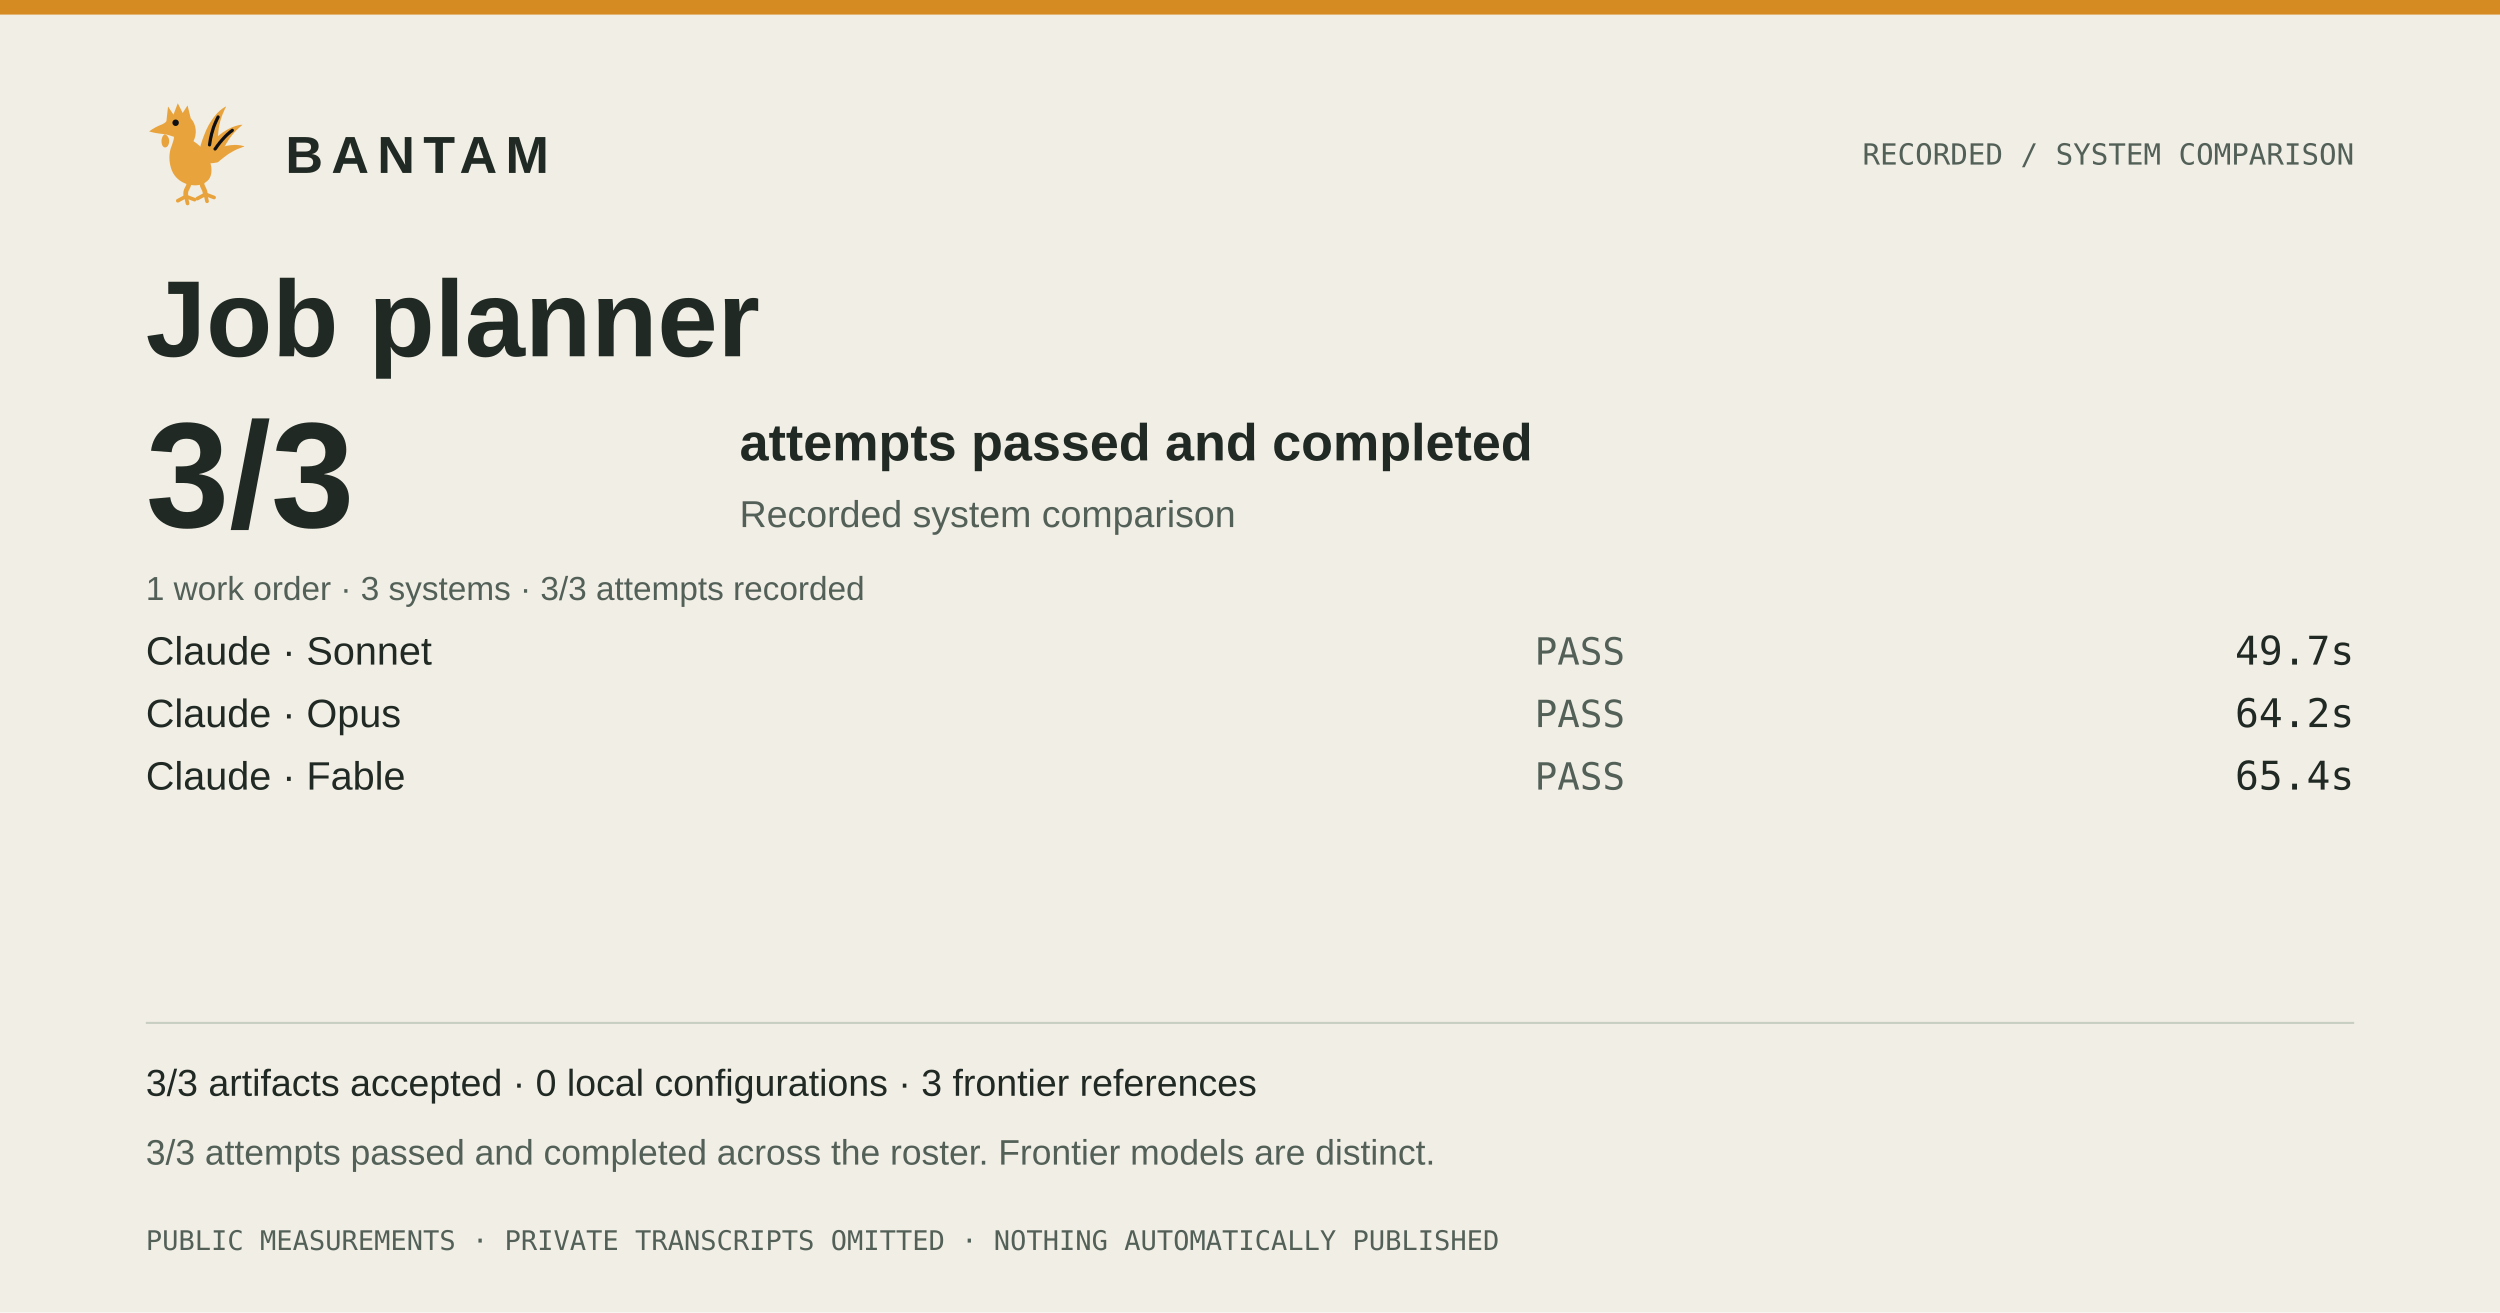
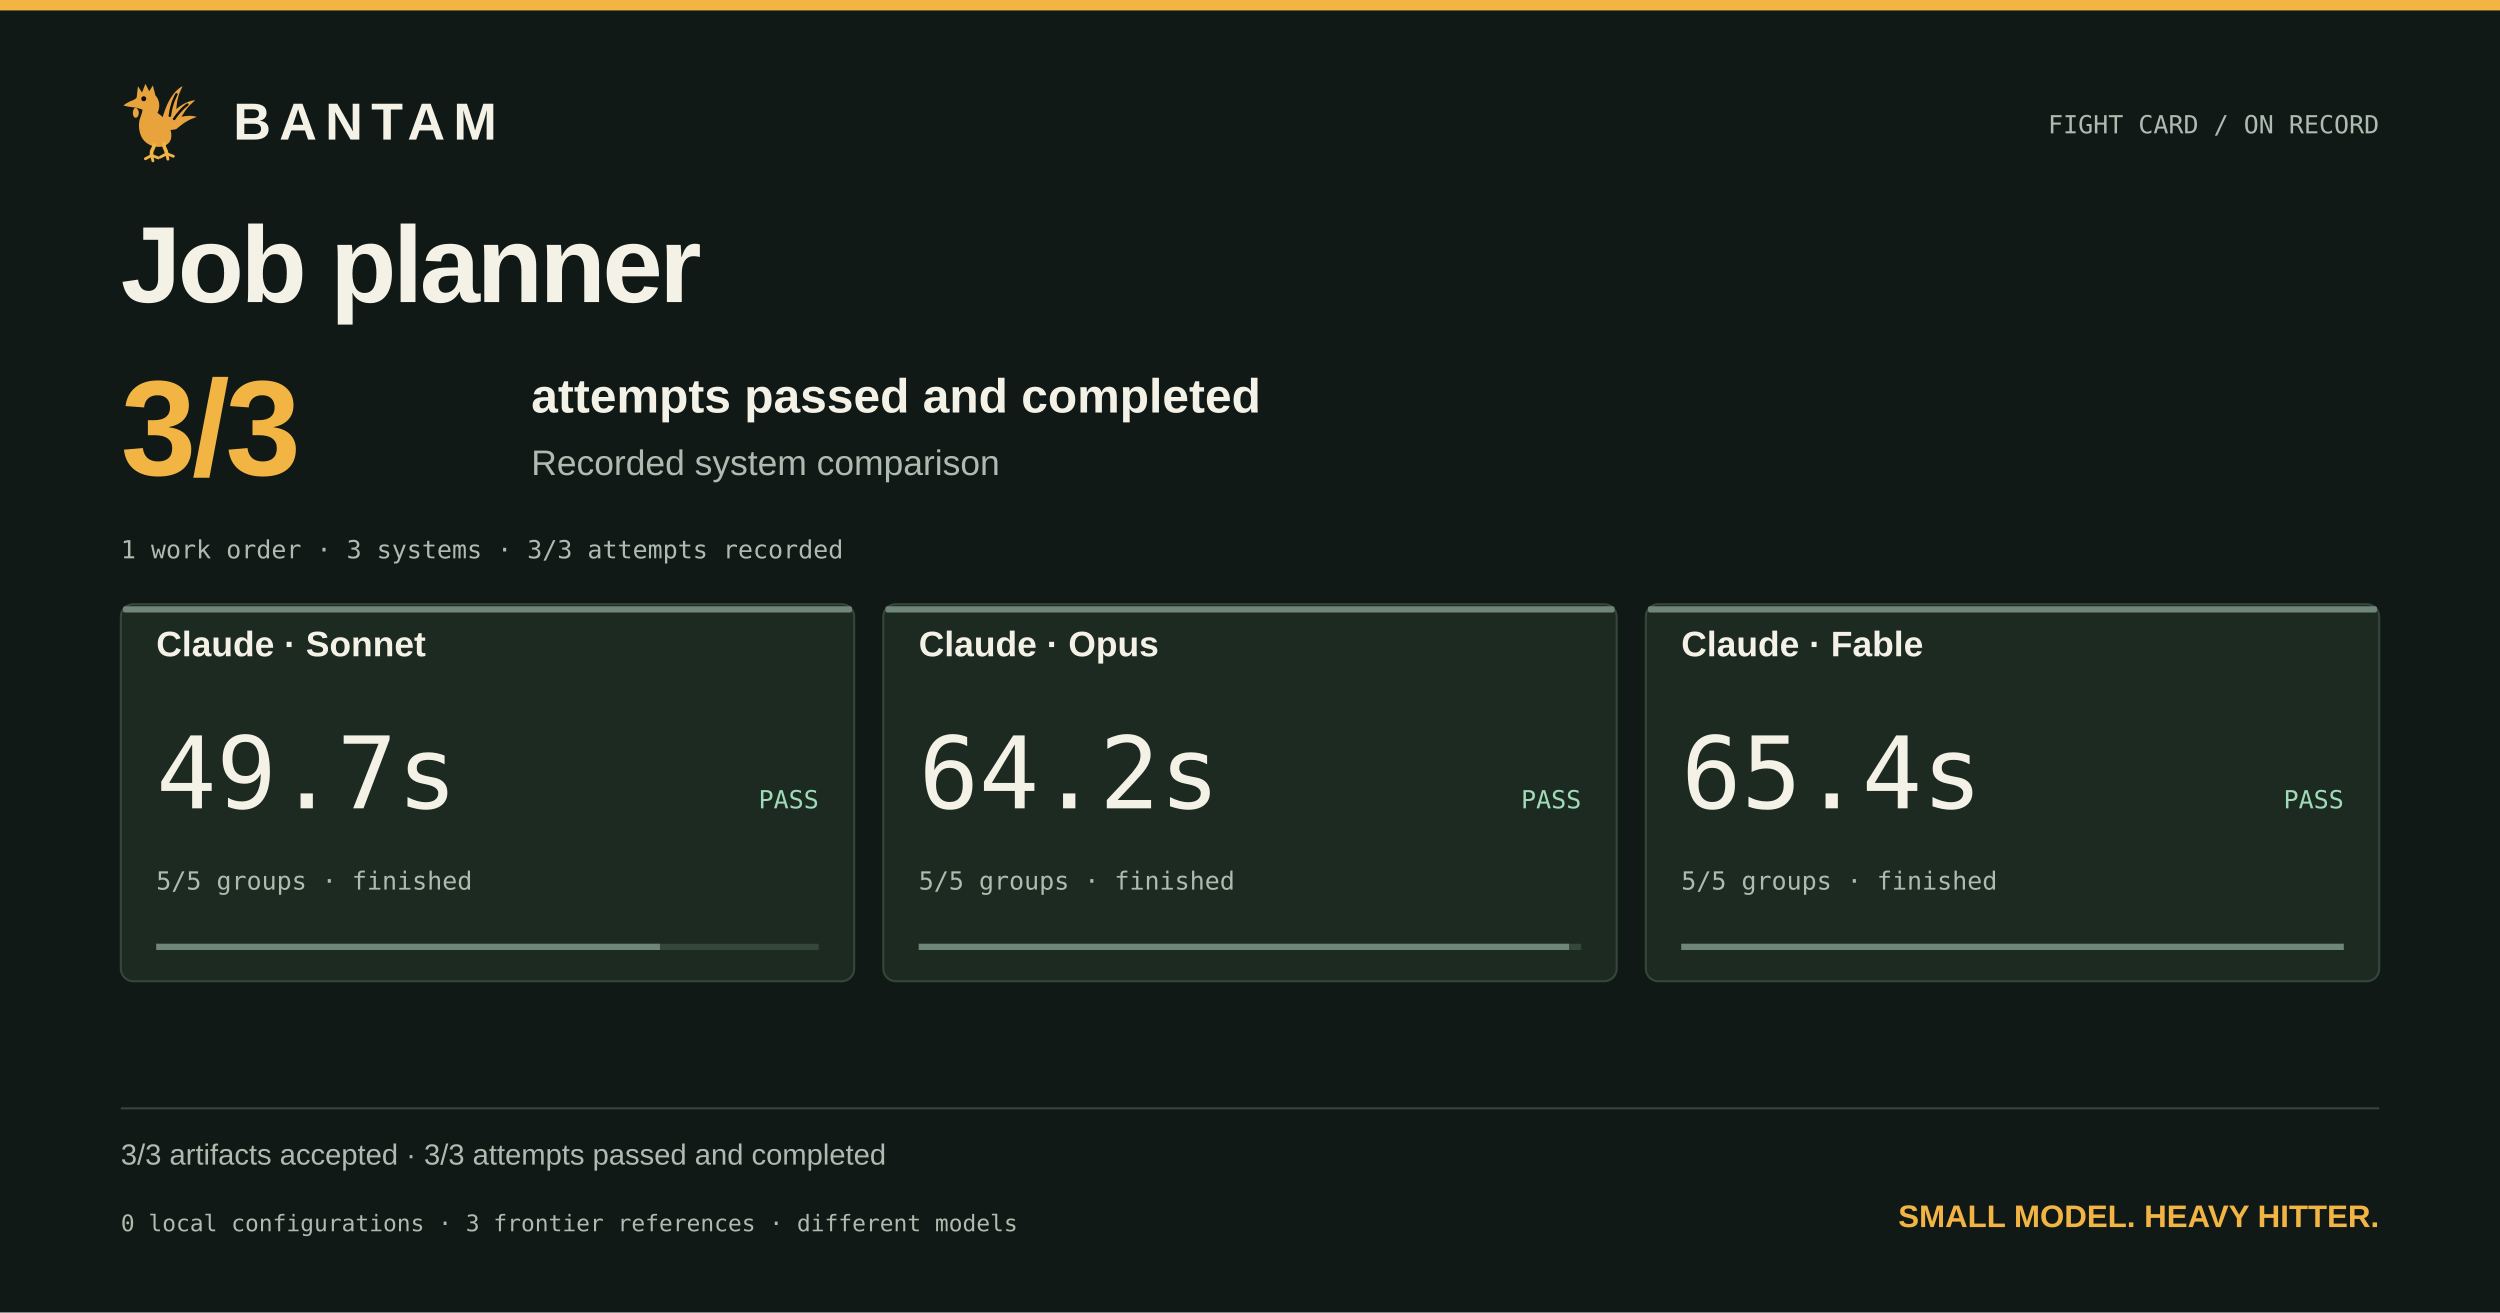
- <svg xmlns="http://www.w3.org/2000/svg" width="1200" height="630" viewBox="0 0 1200 630" role="img" aria-label="BANTAM recorded system comparison">
-   <rect width="1200" height="630" fill="#f1eee5" />
-   <rect width="1200" height="7" fill="#d68b22" />
-   <svg x="70" y="48" width="52" height="52" viewBox="0 0 100 100" color="#e8a33d">
-     <g fill="#e8a33d">
-       <path d="M61.0 56.4L61.7 55.3L62.4 54.1L63.1 53.0L63.7 51.8L64.3 50.7L64.9 49.5L65.5 48.4L66.1 47.3L66.5 46.1L66.5 45.0L66.4 43.8L66.4 42.6L66.4 41.4L66.4 40.2L66.4 39.1L66.4 37.9L66.5 36.7L66.5 35.6L66.5 34.4L66.6 33.3L66.7 32.1L66.8 31.0L66.9 29.8L67.0 28.7L67.2 27.5L67.3 26.4L67.5 25.2L67.7 24.1L67.9 22.9L68.2 21.8L68.5 20.7L68.7 19.5L69.1 18.4L69.4 17.3L69.8 16.1L70.1 15.0L70.6 13.9L71.0 12.8L71.5 11.7L72.0 10.5L72.5 9.4L73.0 8.3L73.6 7.2L74.1 5.9L74.1 5.9L72.9 6.5L71.8 7.2L70.7 7.9L69.7 8.7L68.7 9.5L67.7 10.4L66.8 11.3L65.8 12.2L65.0 13.2L64.1 14.2L63.3 15.2L62.4 16.3L61.7 17.4L60.9 18.5L60.2 19.6L59.5 20.7L58.8 21.9L58.1 23.0L57.5 24.2L56.9 25.4L56.3 26.6L55.7 27.8L55.2 29.0L54.7 30.2L54.2 31.5L53.7 32.7L53.2 33.9L52.8 35.2L52.3 36.4L51.9 37.7L51.5 38.9L51.1 40.2L50.7 41.4L50.4 42.7L50.0 43.9L50.1 45.2L50.4 46.5L50.6 47.8L51.0 49.1L51.3 50.4L51.7 51.7L52.1 53.0L52.6 54.3L53.0 55.6Z" />
-       <path d="M60.1 57.9L61.1 57.3L62.1 56.7L63.1 56.0L64.0 55.4L64.9 54.7L65.9 54.1L66.8 53.4L67.6 52.8L68.4 52.0L68.8 51.1L69.2 50.1L69.7 49.2L70.1 48.3L70.5 47.4L71.0 46.4L71.4 45.5L71.9 44.6L72.4 43.7L72.8 42.8L73.3 41.9L73.8 41.1L74.3 40.2L74.8 39.3L75.4 38.5L75.9 37.6L76.5 36.8L77.0 35.9L77.6 35.1L78.2 34.3L78.8 33.5L79.4 32.6L80.1 31.9L80.7 31.1L81.4 30.3L82.1 29.5L82.8 28.8L83.5 28.0L84.3 27.3L85.1 26.6L85.8 25.9L86.7 25.1L87.5 24.4L88.3 23.7L89.2 22.9L89.2 22.9L88.0 22.9L86.9 23.0L85.8 23.2L84.7 23.5L83.6 23.8L82.5 24.1L81.4 24.5L80.3 24.9L79.3 25.3L78.2 25.8L77.2 26.3L76.2 26.8L75.1 27.4L74.1 28.0L73.2 28.6L72.2 29.2L71.2 29.8L70.3 30.5L69.3 31.2L68.4 31.9L67.5 32.6L66.6 33.3L65.7 34.1L64.8 34.8L64.0 35.6L63.1 36.4L62.3 37.2L61.4 38.0L60.6 38.8L59.8 39.6L59.0 40.4L58.2 41.2L57.4 42.1L56.7 42.9L55.9 43.7L55.5 44.8L55.2 45.9L55.0 47.1L54.7 48.2L54.5 49.4L54.3 50.5L54.2 51.7L54.1 52.9L53.9 54.1Z" />
-       <path d="M58.6 58.5L59.5 58.5L60.5 58.4L61.4 58.3L62.3 58.2L63.2 58.1L64.1 57.9L65.0 57.8L65.8 57.6L66.6 57.4L67.2 56.9L67.9 56.3L68.5 55.8L69.1 55.3L69.7 54.8L70.4 54.3L71.0 53.8L71.6 53.3L72.3 52.8L72.9 52.3L73.5 51.8L74.2 51.4L74.8 50.9L75.5 50.4L76.1 50.0L76.8 49.5L77.5 49.1L78.2 48.7L78.9 48.3L79.5 47.9L80.2 47.5L81.0 47.1L81.7 46.7L82.4 46.3L83.1 46.0L83.9 45.6L84.6 45.3L85.4 45.0L86.2 44.7L86.9 44.4L87.7 44.1L88.5 43.8L89.3 43.5L90.2 43.2L91.0 42.9L91.0 42.9L90.2 42.5L89.3 42.3L88.4 42.1L87.6 41.9L86.7 41.8L85.8 41.7L84.9 41.6L84.0 41.5L83.1 41.5L82.2 41.5L81.3 41.5L80.4 41.6L79.5 41.6L78.6 41.7L77.7 41.8L76.8 41.9L75.9 42.1L75.0 42.2L74.1 42.4L73.2 42.6L72.3 42.8L71.4 43.0L70.5 43.2L69.6 43.5L68.8 43.7L67.9 44.0L67.0 44.2L66.2 44.5L65.3 44.8L64.5 45.1L63.6 45.4L62.8 45.7L61.9 46.0L61.1 46.3L60.3 46.7L59.6 47.3L59.0 48.0L58.5 48.7L57.9 49.5L57.4 50.2L56.9 51.0L56.4 51.8L55.9 52.6L55.4 53.5Z" />
-       <path d="M58.8 41.4L59.0 40.2L59.2 39.0L59.4 37.7L59.6 36.5L59.8 35.3L60.1 34.1L60.4 32.9L60.6 31.7L60.9 30.6L61.3 29.4L61.6 28.2L62.0 27.0L62.3 25.9L62.7 24.7L63.2 23.5L63.6 22.4L64.1 21.3L64.6 20.1L65.1 19.0L65.6 17.9L66.2 16.8L66.7 15.7" stroke="#0d0f12" stroke-width="3.0" fill="none" stroke-linecap="round" />
-       <path d="M63.9 45.2L64.6 44.4L65.2 43.5L65.8 42.6L66.4 41.8L67.1 40.9L67.7 40.1L68.4 39.2L69.1 38.4L69.8 37.6L70.4 36.8L71.2 36.0L71.9 35.2L72.6 34.4L73.4 33.6L74.1 32.9L74.9 32.1L75.7 31.4L76.5 30.7L77.3 30.0L78.1 29.3L79.0 28.7L79.8 28.0" stroke="#0d0f12" stroke-width="3.0" fill="none" stroke-linecap="round" />
-       <path d="M3 29C7 26 11 24 15 22.5C16.5 21.8 18 21 19 19.5L20.5 6L25.5 13.5L29.5 3L34 12L38.5 5L41.5 17C44 19.5 45.5 23 46 27C46.5 31 45.5 35 44 38C50 42 55 47 58 54C61.5 61.5 61.5 69 58 73.5C54 78 48 79.5 42 78.5C34 77.5 27 72.5 24 65C21 57.5 21 48.5 24 42C25 39 26 36 26 34C23 33 20 32 17 31.5C11 31 6 30 3 29Z" />
-       <path d="M17.5 31.5C21 33 22.5 37 21 41C19.5 45 15.8 44.6 14.8 40.8C13.8 37 15 32.8 17.5 31.5Z" />
-       <path d="M40 76.5C39 82.5 36 82 37 89" stroke="currentColor" stroke-width="4.4" stroke-linecap="round" fill="none" />
-       <path d="M29.5 93L37 89L45 92M37 89L38.5 95.5" stroke="currentColor" stroke-width="3.4" stroke-linecap="round" stroke-linejoin="round" fill="none" />
-       <path d="M52 74.5C51 80.5 54 80 55 87" stroke="currentColor" stroke-width="4.4" stroke-linecap="round" fill="none" />
-       <path d="M47.5 91L55 87L63 90M55 87L56.5 93.5" stroke="currentColor" stroke-width="3.4" stroke-linecap="round" stroke-linejoin="round" fill="none" />
-       <circle cx="27.5" cy="21" r="3" fill="#0d0f12" />
+ <svg xmlns="http://www.w3.org/2000/svg" width="1200" height="630" viewBox="0 0 1200 630" role="img" aria-label="Job planner · BANTAM recorded comparison">
+   <g font-family="Arial,Helvetica,sans-serif">
+     <rect width="1200" height="630" fill="#101916" />
+     <rect width="1200" height="5" fill="#f2b544" />
+     <svg x="58" y="35" width="40" height="48" viewBox="0 0 100 100" color="#f2b544">
+       <g fill="#e8a33d">
+         <path d="M61.0 56.4L61.7 55.3L62.4 54.1L63.1 53.0L63.7 51.8L64.3 50.7L64.9 49.5L65.5 48.4L66.1 47.3L66.5 46.1L66.5 45.0L66.4 43.8L66.4 42.6L66.4 41.4L66.4 40.2L66.4 39.1L66.4 37.9L66.5 36.7L66.5 35.6L66.5 34.4L66.6 33.3L66.7 32.1L66.8 31.0L66.9 29.8L67.0 28.7L67.2 27.5L67.3 26.4L67.5 25.2L67.7 24.1L67.9 22.9L68.2 21.8L68.5 20.7L68.7 19.5L69.1 18.4L69.4 17.3L69.8 16.1L70.1 15.0L70.6 13.9L71.0 12.8L71.5 11.7L72.0 10.5L72.5 9.4L73.0 8.3L73.6 7.2L74.1 5.9L74.1 5.9L72.9 6.5L71.8 7.2L70.7 7.9L69.7 8.7L68.7 9.5L67.7 10.4L66.8 11.3L65.8 12.2L65.0 13.2L64.1 14.2L63.3 15.2L62.4 16.3L61.7 17.4L60.9 18.5L60.2 19.6L59.5 20.7L58.8 21.9L58.1 23.0L57.5 24.2L56.9 25.4L56.3 26.6L55.7 27.8L55.2 29.0L54.7 30.2L54.2 31.5L53.7 32.7L53.2 33.9L52.8 35.2L52.3 36.4L51.9 37.7L51.5 38.9L51.1 40.2L50.7 41.4L50.4 42.7L50.0 43.9L50.1 45.2L50.4 46.5L50.6 47.8L51.0 49.1L51.3 50.4L51.7 51.7L52.1 53.0L52.6 54.3L53.0 55.6Z" />
+         <path d="M60.1 57.9L61.1 57.3L62.1 56.7L63.1 56.0L64.0 55.4L64.9 54.7L65.9 54.1L66.8 53.4L67.6 52.8L68.4 52.0L68.8 51.1L69.2 50.1L69.7 49.2L70.1 48.3L70.5 47.4L71.0 46.4L71.4 45.5L71.9 44.6L72.4 43.7L72.8 42.8L73.3 41.9L73.8 41.1L74.3 40.2L74.8 39.3L75.4 38.5L75.9 37.6L76.5 36.8L77.0 35.9L77.6 35.1L78.2 34.3L78.8 33.5L79.4 32.6L80.1 31.9L80.7 31.1L81.4 30.3L82.1 29.5L82.8 28.8L83.5 28.0L84.3 27.3L85.1 26.6L85.8 25.9L86.7 25.1L87.5 24.4L88.3 23.7L89.2 22.9L89.2 22.9L88.0 22.9L86.9 23.0L85.8 23.2L84.7 23.5L83.6 23.8L82.5 24.1L81.4 24.5L80.3 24.9L79.3 25.3L78.2 25.8L77.2 26.3L76.2 26.8L75.1 27.4L74.1 28.0L73.2 28.6L72.2 29.2L71.2 29.8L70.3 30.5L69.3 31.2L68.4 31.9L67.5 32.6L66.6 33.3L65.7 34.1L64.8 34.8L64.0 35.6L63.1 36.4L62.3 37.2L61.4 38.0L60.6 38.8L59.8 39.6L59.0 40.4L58.2 41.2L57.4 42.1L56.7 42.9L55.9 43.7L55.5 44.8L55.2 45.9L55.0 47.1L54.7 48.2L54.5 49.4L54.3 50.5L54.2 51.7L54.1 52.9L53.9 54.1Z" />
+         <path d="M58.6 58.5L59.5 58.5L60.5 58.4L61.4 58.3L62.3 58.2L63.2 58.1L64.1 57.9L65.0 57.8L65.8 57.6L66.6 57.4L67.2 56.9L67.9 56.3L68.5 55.8L69.1 55.3L69.7 54.8L70.4 54.3L71.0 53.8L71.6 53.3L72.3 52.8L72.9 52.3L73.5 51.8L74.2 51.4L74.8 50.9L75.5 50.4L76.1 50.0L76.8 49.5L77.5 49.1L78.2 48.7L78.9 48.3L79.5 47.9L80.2 47.5L81.0 47.1L81.7 46.7L82.4 46.3L83.1 46.0L83.9 45.6L84.6 45.3L85.4 45.0L86.2 44.7L86.9 44.4L87.7 44.1L88.5 43.8L89.3 43.5L90.2 43.2L91.0 42.9L91.0 42.9L90.2 42.5L89.3 42.3L88.4 42.1L87.6 41.9L86.7 41.8L85.8 41.7L84.9 41.6L84.0 41.5L83.1 41.5L82.2 41.5L81.3 41.5L80.4 41.6L79.5 41.6L78.6 41.7L77.7 41.8L76.8 41.9L75.9 42.1L75.0 42.2L74.1 42.4L73.2 42.6L72.3 42.8L71.4 43.0L70.5 43.2L69.6 43.5L68.8 43.7L67.9 44.0L67.0 44.2L66.2 44.5L65.3 44.8L64.5 45.1L63.6 45.4L62.8 45.7L61.9 46.0L61.1 46.3L60.3 46.7L59.6 47.3L59.0 48.0L58.5 48.7L57.9 49.5L57.4 50.2L56.9 51.0L56.4 51.8L55.9 52.6L55.4 53.5Z" />
+         <path d="M58.8 41.4L59.0 40.2L59.2 39.0L59.4 37.7L59.6 36.5L59.8 35.3L60.1 34.1L60.4 32.9L60.6 31.7L60.9 30.6L61.3 29.4L61.6 28.2L62.0 27.0L62.3 25.9L62.7 24.7L63.2 23.5L63.6 22.4L64.1 21.3L64.6 20.1L65.1 19.0L65.6 17.9L66.2 16.8L66.7 15.7" stroke="#0d0f12" stroke-width="3.0" fill="none" stroke-linecap="round" />
+         <path d="M63.9 45.2L64.6 44.4L65.2 43.5L65.8 42.6L66.4 41.8L67.1 40.9L67.7 40.1L68.4 39.2L69.1 38.4L69.8 37.6L70.4 36.8L71.2 36.0L71.9 35.2L72.6 34.4L73.4 33.6L74.1 32.9L74.9 32.1L75.7 31.4L76.5 30.7L77.3 30.0L78.1 29.3L79.0 28.7L79.8 28.0" stroke="#0d0f12" stroke-width="3.0" fill="none" stroke-linecap="round" />
+         <path d="M3 29C7 26 11 24 15 22.5C16.5 21.8 18 21 19 19.5L20.5 6L25.5 13.5L29.5 3L34 12L38.5 5L41.5 17C44 19.5 45.5 23 46 27C46.5 31 45.5 35 44 38C50 42 55 47 58 54C61.5 61.5 61.5 69 58 73.5C54 78 48 79.5 42 78.5C34 77.5 27 72.5 24 65C21 57.5 21 48.5 24 42C25 39 26 36 26 34C23 33 20 32 17 31.5C11 31 6 30 3 29Z" />
+         <path d="M17.5 31.5C21 33 22.5 37 21 41C19.5 45 15.8 44.6 14.8 40.8C13.8 37 15 32.8 17.5 31.5Z" />
+         <path d="M40 76.5C39 82.5 36 82 37 89" stroke="currentColor" stroke-width="4.4" stroke-linecap="round" fill="none" />
+         <path d="M29.5 93L37 89L45 92M37 89L38.5 95.5" stroke="currentColor" stroke-width="3.4" stroke-linecap="round" stroke-linejoin="round" fill="none" />
+         <path d="M52 74.5C51 80.5 54 80 55 87" stroke="currentColor" stroke-width="4.4" stroke-linecap="round" fill="none" />
+         <path d="M47.5 91L55 87L63 90M55 87L56.5 93.5" stroke="currentColor" stroke-width="3.4" stroke-linecap="round" stroke-linejoin="round" fill="none" />
+         <circle cx="27.5" cy="21" r="3" fill="#0d0f12" />
+       </g>
+     </svg>
+     <text x="112" y="67" fill="#f4f1e7" font-size="25" font-weight="700" letter-spacing="4">BANTAM</text>
+     <text x="1142" y="64" text-anchor="end" fill="#adbbb0" font-family="monospace" font-size="12">FIGHT CARD / ON RECORD</text>
+     <text x="58" y="145" fill="#f4f1e7" font-size="52" font-weight="700" letter-spacing="-1.6">Job planner</text>
+     <text x="58" y="228" fill="#f2b544" font-size="65" font-weight="700" letter-spacing="-2">3/3</text>
+     <text x="255" y="198" fill="#f4f1e7" font-size="23" font-weight="700">attempts passed and completed</text>
+     <text x="255" y="228" fill="#adbbb0" font-size="17">Recorded system comparison</text>
+     <text x="58" y="268" fill="#adbbb0" font-family="monospace" font-size="12">1 work order · 3 systems · 3/3 attempts recorded</text>
+     <g>
+       <rect x="58" y="290" width="352" height="181" rx="6" fill="#1c2a22" stroke="#35463b" />
+       <rect x="59" y="291" width="350" height="3" rx="1" fill="#708678" />
+       <text x="75" y="315" fill="#f4f1e7" font-size="17" font-weight="700">Claude · Sonnet</text>
+       <text x="75" y="388" fill="#f4f1e7" font-family="monospace" font-size="48">49.7s</text>
+       <text x="393" y="388" text-anchor="end" fill="#9fdbb8" font-family="monospace" font-size="12">PASS</text>
+       <rect x="75" y="453" width="318" height="3" fill="#35463b" />
+       <rect x="75" y="453" width="241.757" height="3" fill="#708678" />
+       <text x="75" y="427" fill="#adbbb0" font-family="monospace" font-size="12">5/5 groups · finished</text>
    </g>
-   </svg>
-   <text x="137" y="83" fill="#202923" font-family="Arial,sans-serif" font-size="25" font-weight="700" letter-spacing="4">BANTAM</text>
-   <text x="1130" y="79" text-anchor="end" fill="#526058" font-family="monospace" font-size="14">RECORDED / SYSTEM COMPARISON</text>
-   <text x="70" y="171" fill="#202923" font-family="Arial,sans-serif" font-size="52" font-weight="700">Job planner</text>
-   <text x="70" y="253" fill="#202923" font-family="Arial,sans-serif" font-size="72" font-weight="700">3/3</text>
-   <text x="355" y="221" fill="#202923" font-family="Arial,sans-serif" font-size="25" font-weight="700">attempts passed and completed</text>
-   <text x="355" y="253" fill="#526058" font-family="Arial,sans-serif" font-size="18">Recorded system comparison</text>
-   <text x="70" y="288" fill="#526058" font-family="Arial,sans-serif" font-size="16">1 work order · 3 systems · 3/3 attempts recorded</text>
-   <text x="70" y="319" fill="#202923" font-family="Arial,sans-serif" font-size="19">Claude · Sonnet</text>
-   <text x="780" y="319" text-anchor="end" fill="#526058" font-family="monospace" font-size="18">PASS</text>
-   <text x="1130" y="319" text-anchor="end" fill="#202923" font-family="monospace" font-size="19">49.7s</text>
-   <text x="70" y="349" fill="#202923" font-family="Arial,sans-serif" font-size="19">Claude · Opus</text>
-   <text x="780" y="349" text-anchor="end" fill="#526058" font-family="monospace" font-size="18">PASS</text>
-   <text x="1130" y="349" text-anchor="end" fill="#202923" font-family="monospace" font-size="19">64.2s</text>
-   <text x="70" y="379" fill="#202923" font-family="Arial,sans-serif" font-size="19">Claude · Fable</text>
-   <text x="780" y="379" text-anchor="end" fill="#526058" font-family="monospace" font-size="18">PASS</text>
-   <text x="1130" y="379" text-anchor="end" fill="#202923" font-family="monospace" font-size="19">65.4s</text>
-   <line x1="70" y1="491" x2="1130" y2="491" stroke="#c8cec2" />
-   <text x="70" y="526" fill="#202923" font-family="Arial,sans-serif" font-size="18">3/3 artifacts accepted · 0 local configurations · 3 frontier references</text>
-   <text x="70" y="559" fill="#526058" font-family="Arial,sans-serif" font-size="17">3/3 attempts passed and completed across the roster. Frontier models are distinct.</text>
-   <text x="70" y="600" fill="#526058" font-family="monospace" font-size="13">PUBLIC MEASUREMENTS · PRIVATE TRANSCRIPTS OMITTED · NOTHING AUTOMATICALLY PUBLISHED</text>
+     <g>
+       <rect x="424" y="290" width="352" height="181" rx="6" fill="#1c2a22" stroke="#35463b" />
+       <rect x="425" y="291" width="350" height="3" rx="1" fill="#708678" />
+       <text x="441" y="315" fill="#f4f1e7" font-size="17" font-weight="700">Claude · Opus</text>
+       <text x="441" y="388" fill="#f4f1e7" font-family="monospace" font-size="48">64.2s</text>
+       <text x="759" y="388" text-anchor="end" fill="#9fdbb8" font-family="monospace" font-size="12">PASS</text>
+       <rect x="441" y="453" width="318" height="3" fill="#35463b" />
+       <rect x="441" y="453" width="312.145" height="3" fill="#708678" />
+       <text x="441" y="427" fill="#adbbb0" font-family="monospace" font-size="12">5/5 groups · finished</text>
+     </g>
+     <g>
+       <rect x="790" y="290" width="352" height="181" rx="6" fill="#1c2a22" stroke="#35463b" />
+       <rect x="791" y="291" width="350" height="3" rx="1" fill="#708678" />
+       <text x="807" y="315" fill="#f4f1e7" font-size="17" font-weight="700">Claude · Fable</text>
+       <text x="807" y="388" fill="#f4f1e7" font-family="monospace" font-size="48">65.4s</text>
+       <text x="1125" y="388" text-anchor="end" fill="#9fdbb8" font-family="monospace" font-size="12">PASS</text>
+       <rect x="807" y="453" width="318" height="3" fill="#35463b" />
+       <rect x="807" y="453" width="318" height="3" fill="#708678" />
+       <text x="807" y="427" fill="#adbbb0" font-family="monospace" font-size="12">5/5 groups · finished</text>
+     </g>
+     <line x1="58" y1="532" x2="1142" y2="532" stroke="#35463b" />
+     <text x="58" y="559" fill="#adbbb0" font-size="14">3/3 artifacts accepted · 3/3 attempts passed and completed</text>
+     <text x="58" y="591" fill="#adbbb0" font-family="monospace" font-size="11">0 local configurations · 3 frontier references · different models</text>
+     <text x="1142" y="589" text-anchor="end" fill="#f2b544" font-size="15" font-weight="700">SMALL MODEL. HEAVY HITTER.</text>
+   </g>
</svg>
